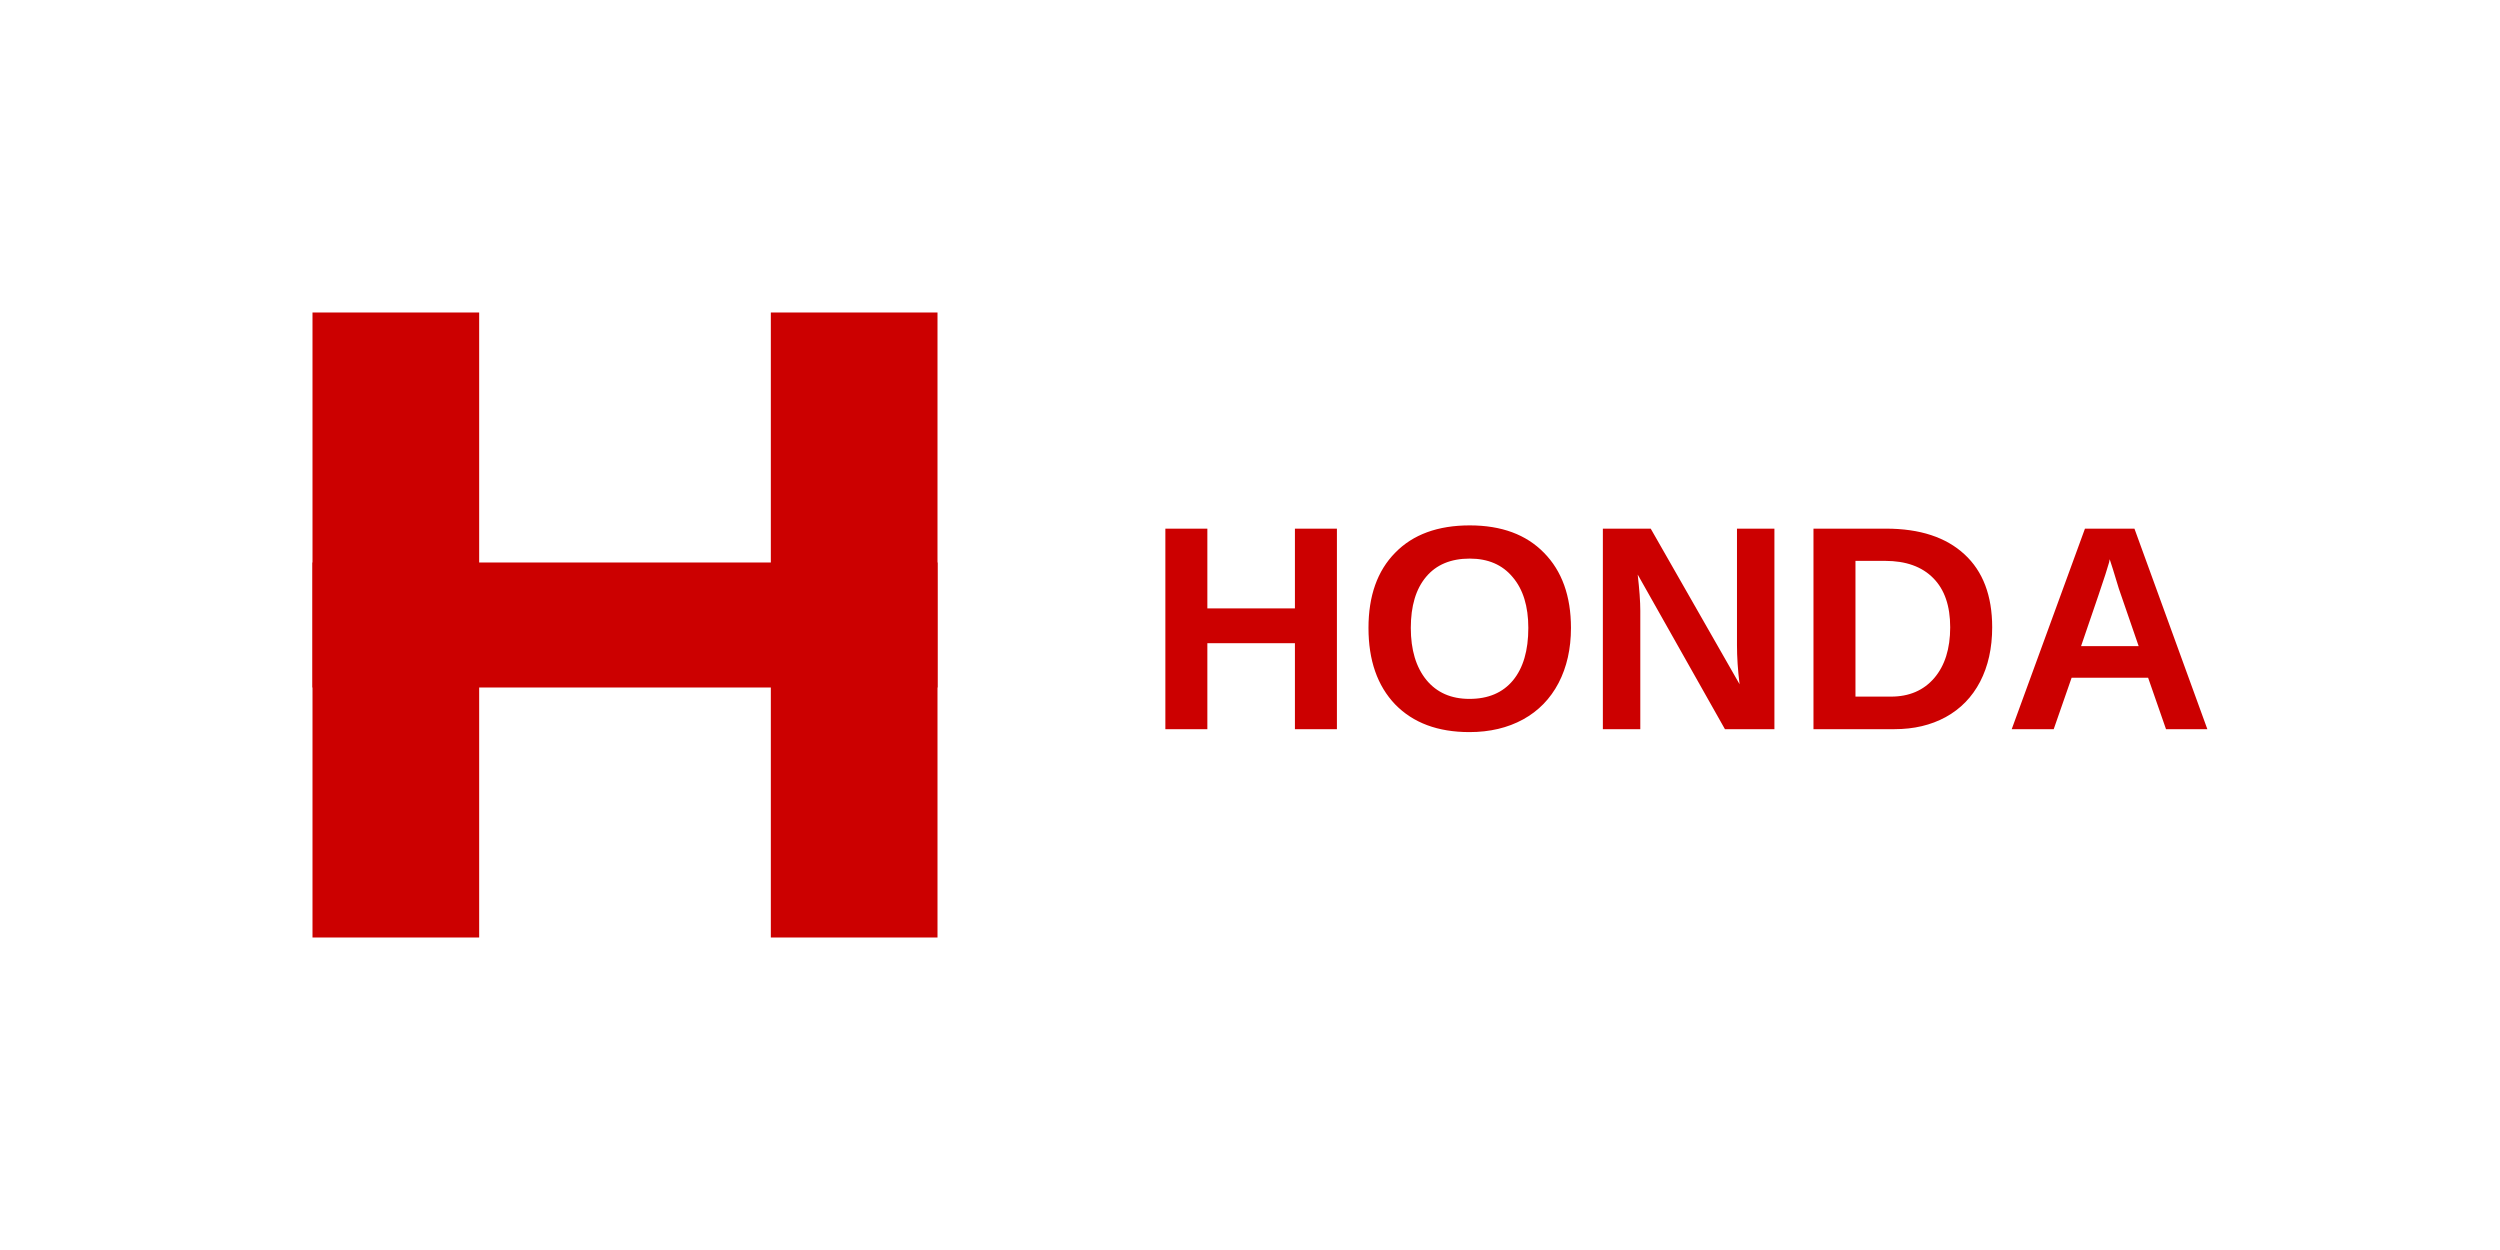
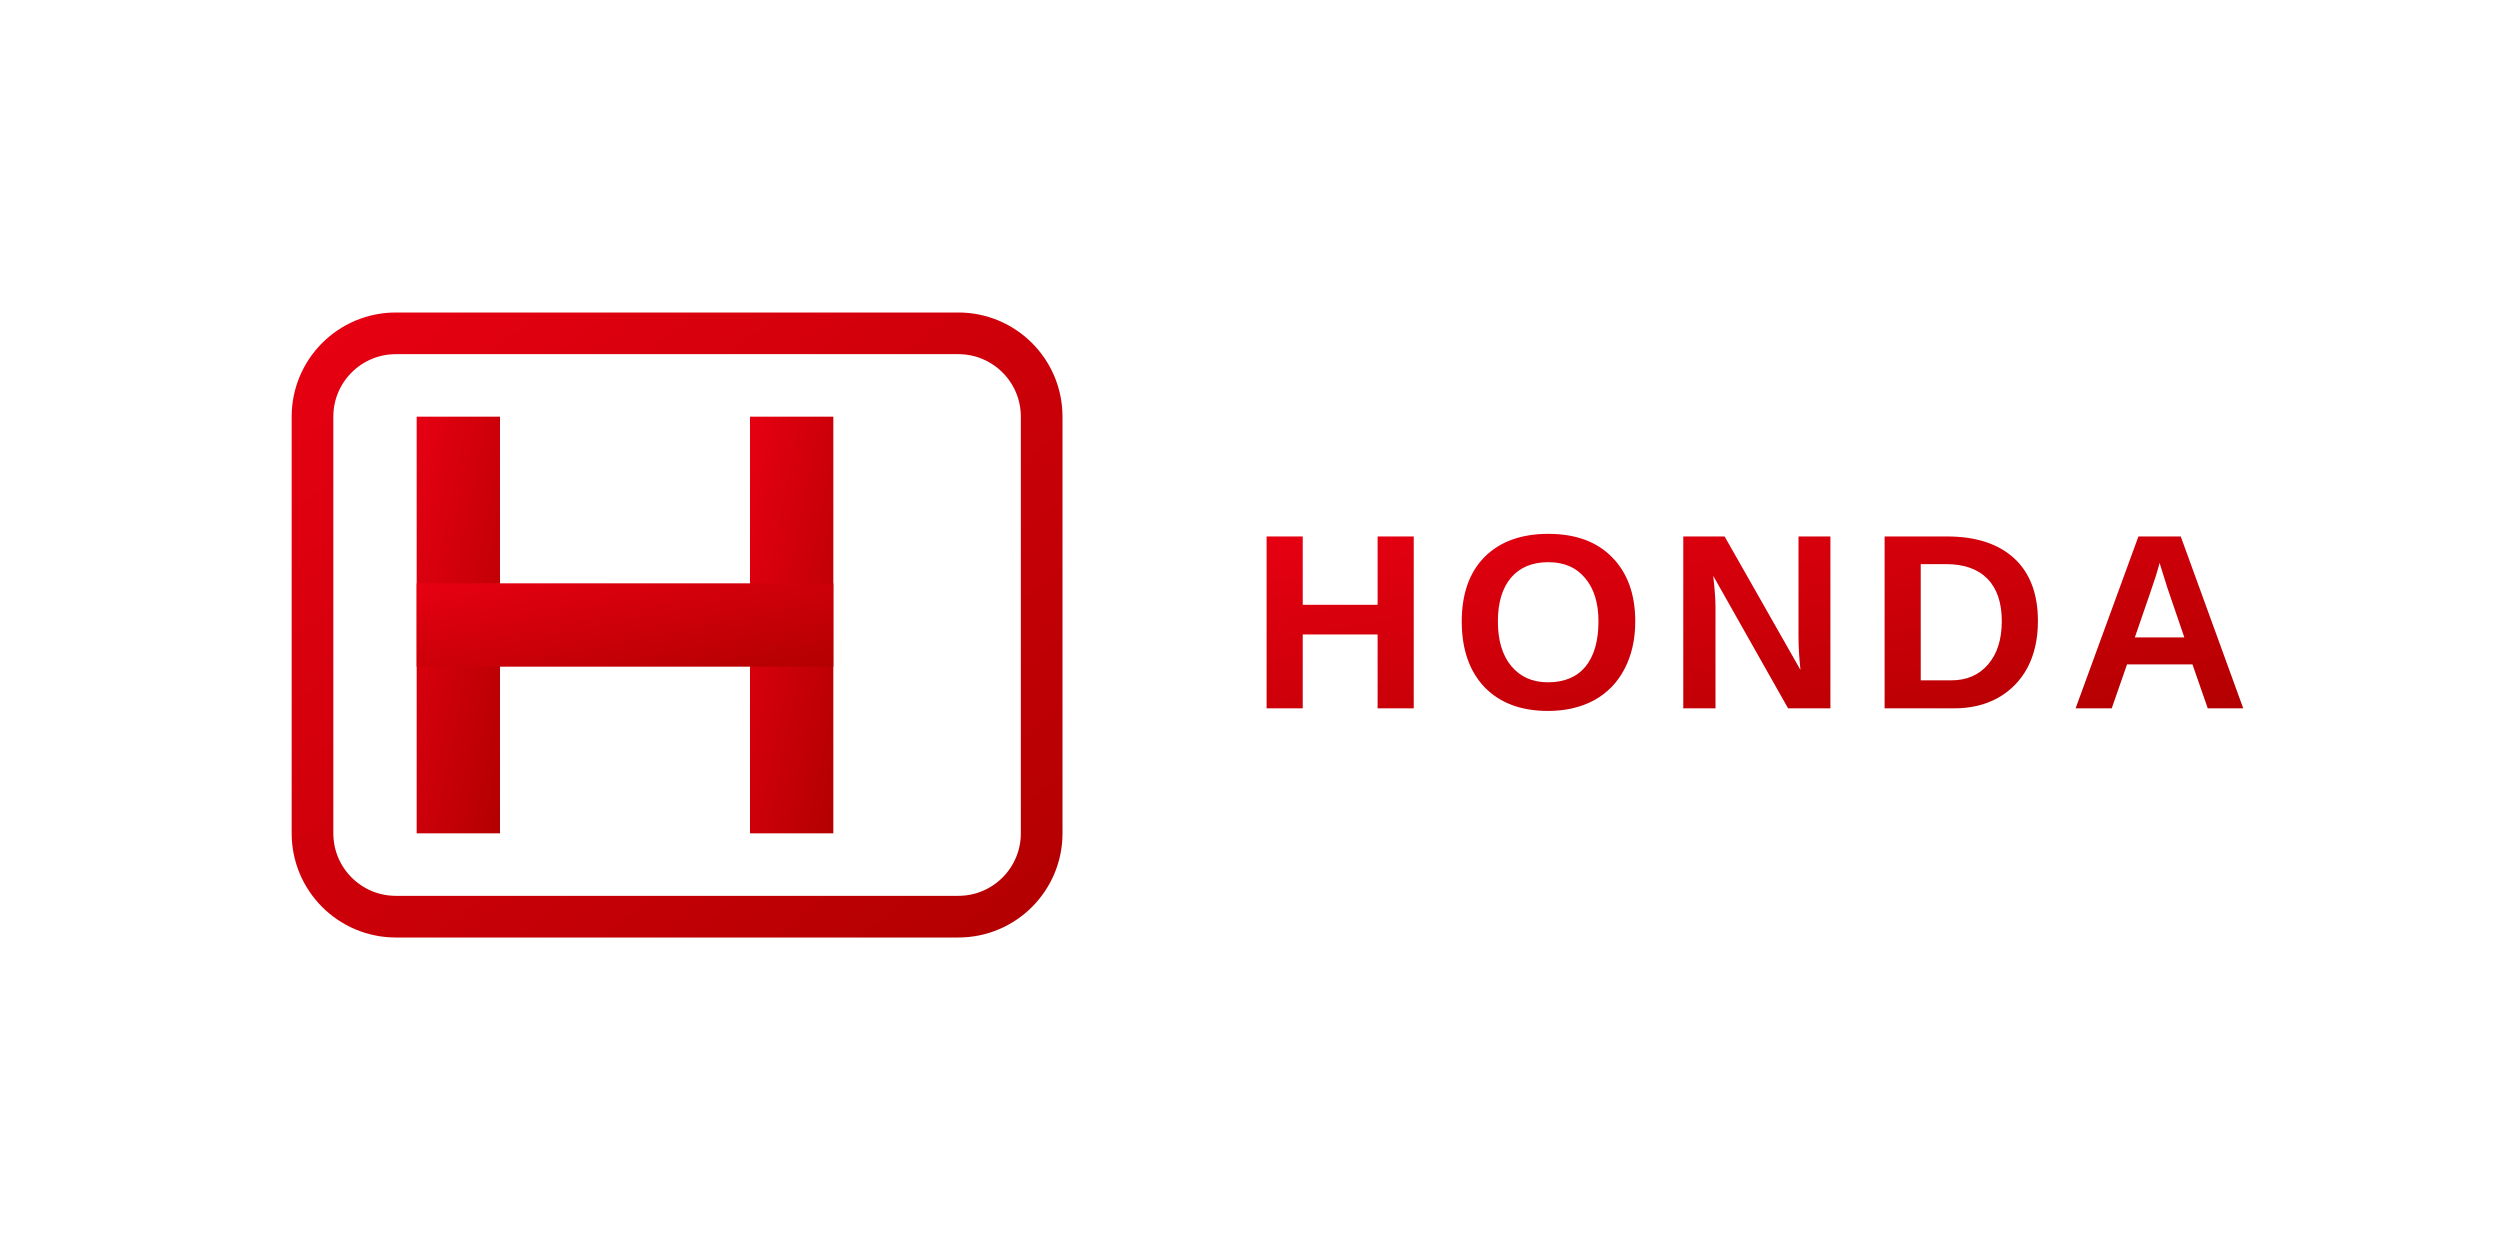
<svg xmlns="http://www.w3.org/2000/svg" viewBox="0 0 120 60">
-   <g fill="#CC0000">
-     <rect x="15" y="15" width="8" height="30" fill="#CC0000" />
-     <rect x="37" y="15" width="8" height="30" fill="#CC0000" />
-     <rect x="15" y="27" width="30" height="6" fill="#CC0000" />
-     <text x="55" y="35" font-family="Arial, sans-serif" font-size="14" font-weight="bold" fill="#CC0000">HONDA</text>
+   <defs>
+     <linearGradient id="hondaGrad" x1="0%" y1="0%" x2="100%" y2="100%">
+       <stop offset="0%" style="stop-color:#E60012;stop-opacity:1" />
+       <stop offset="100%" style="stop-color:#B30000;stop-opacity:1" />
+     </linearGradient>
+   </defs>
+   <g transform="translate(5,8)">
+     <rect x="10" y="8" width="35" height="28" rx="4" ry="4" fill="none" stroke="url(#hondaGrad)" stroke-width="2" />
+     <rect x="15" y="12" width="4" height="20" fill="url(#hondaGrad)" />
+     <rect x="31" y="12" width="4" height="20" fill="url(#hondaGrad)" />
+     <rect x="15" y="20" width="20" height="4" fill="url(#hondaGrad)" />
+     <text x="55" y="26" font-family="Arial, sans-serif" font-size="12" font-weight="bold" fill="url(#hondaGrad)" letter-spacing="1px">HONDA</text>
  </g>
</svg>
